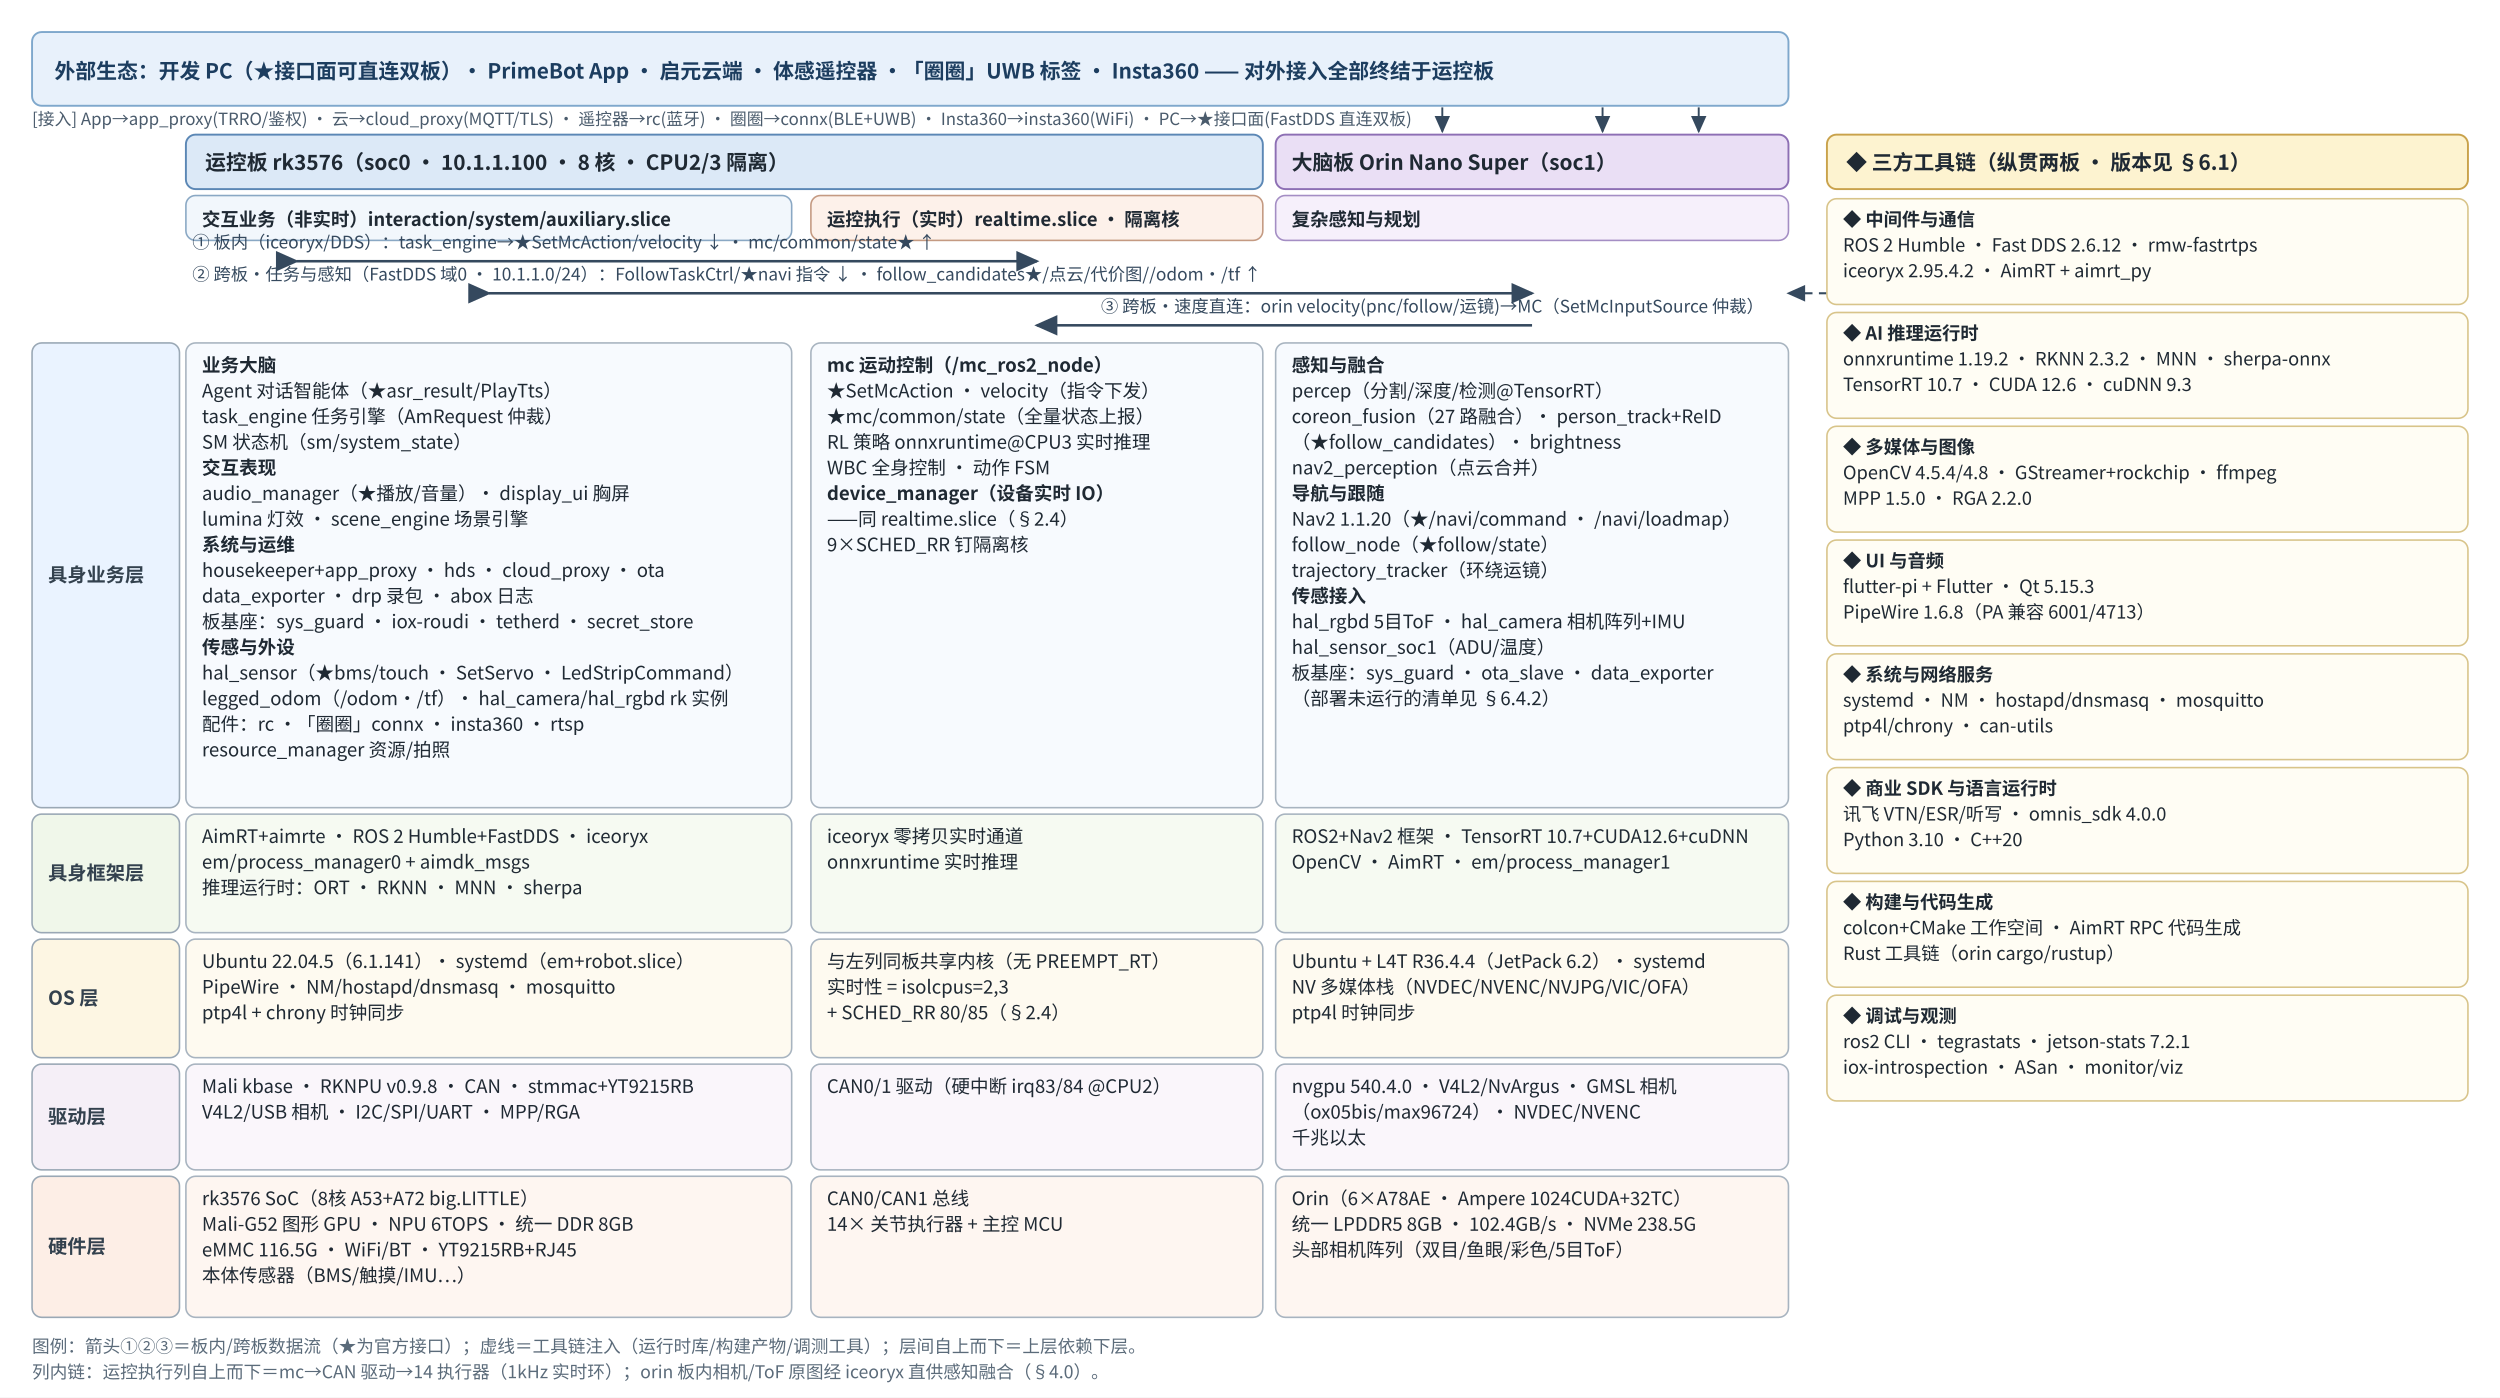
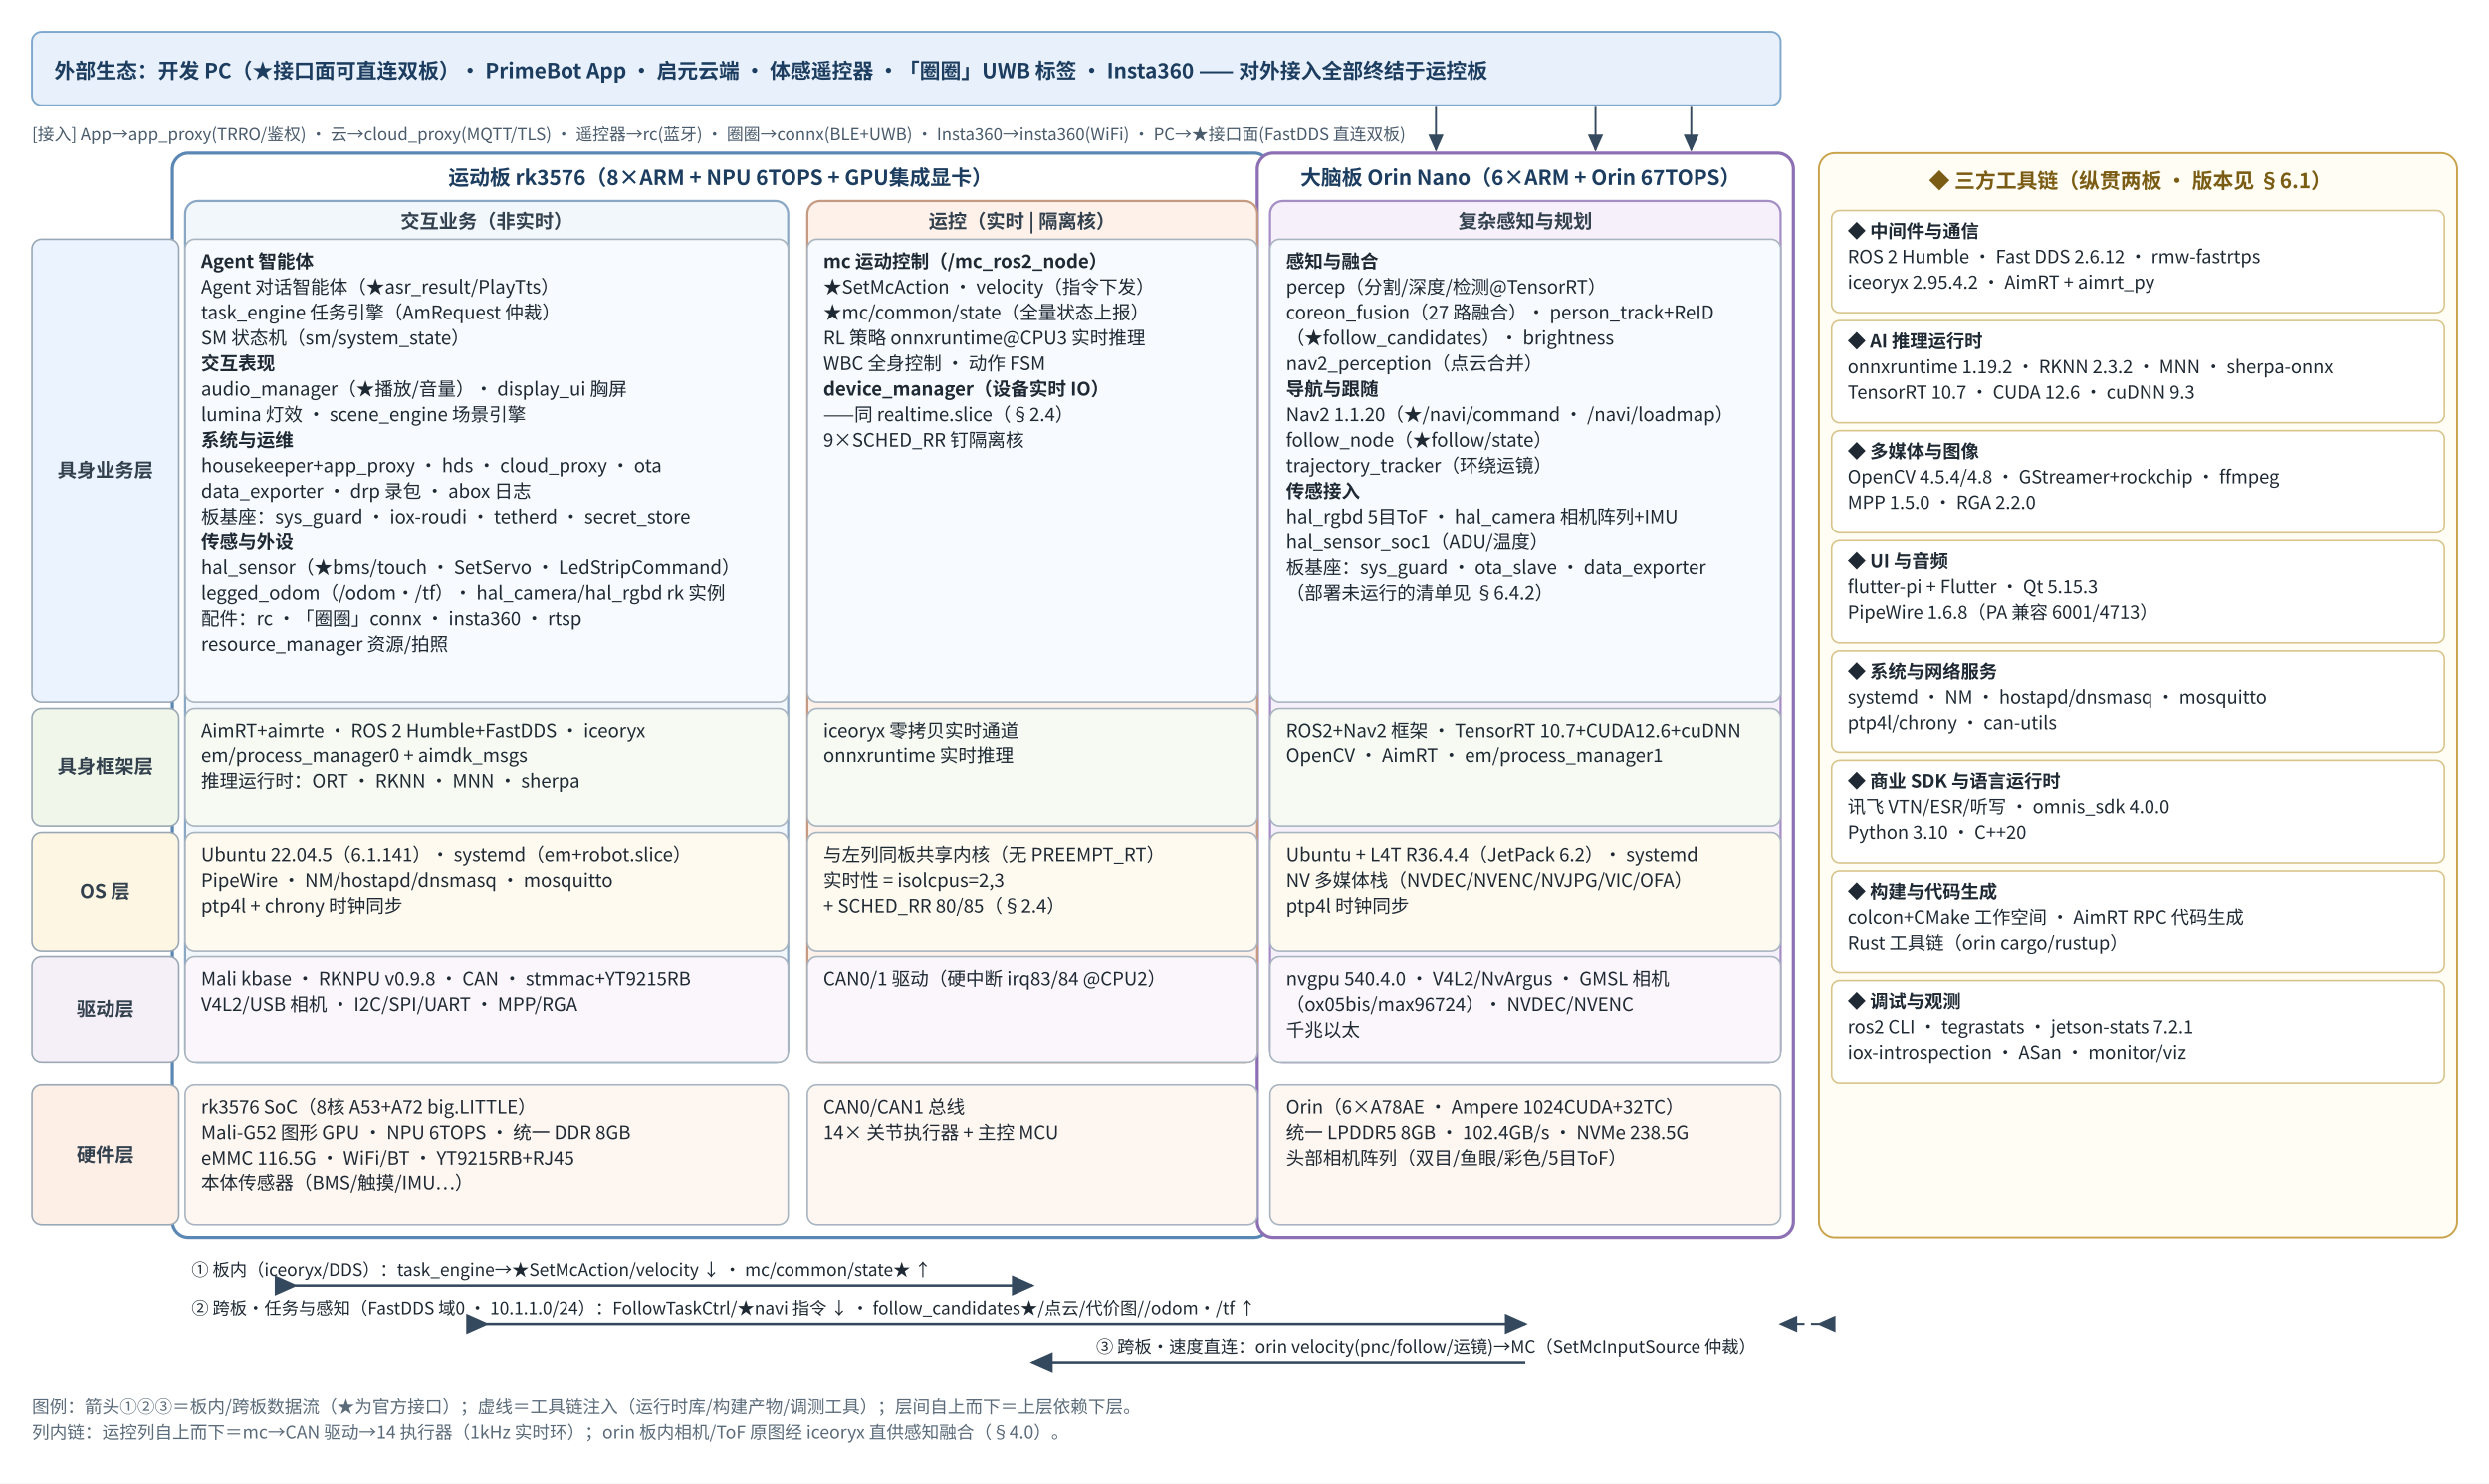
- <svg xmlns="http://www.w3.org/2000/svg" width="1560" height="872" viewBox="0 0 1560 872">
+ <svg xmlns="http://www.w3.org/2000/svg" width="1560" height="930" viewBox="0 0 1560 930">
  <defs>
    <marker id="ah" markerWidth="9" markerHeight="8" refX="8" refY="4" orient="auto">
      <path d="M0,0 L9,4 L0,8 z" fill="#35495e" />
    </marker>
  </defs>
-   <rect x="0" y="0" width="1560" height="872" fill="#ffffff" />
+   <rect x="0" y="0" width="1560" height="930" fill="#ffffff" />
  <rect x="20" y="20" width="1096" height="46" rx="6" fill="#e8f1fb" stroke="#7fa8cc" stroke-width="1.2" />
  <text x="34" y="49" font-family="Noto Sans CJK SC" font-size="13" fill="#1c3d5f" font-weight="700">外部生态：开发 PC（★接口面可直连双板）· PrimeBot App · 启元云端 · 体感遥控器 ·「圈圈」UWB 标签 · Insta360 —— 对外接入全部终结于运控板</text>
-   <line x1="900" y1="67" x2="900" y2="82" stroke="#35495e" stroke-width="1.2" marker-end="url(#ah)" />
-   <line x1="1000" y1="67" x2="1000" y2="82" stroke="#35495e" stroke-width="1.2" marker-end="url(#ah)" />
-   <line x1="1060" y1="67" x2="1060" y2="82" stroke="#35495e" stroke-width="1.2" marker-end="url(#ah)" />
-   <text x="20" y="78" font-family="Noto Sans CJK SC" font-size="10.5" fill="#4a5b6c">[接入] App→app_proxy(TRRO/鉴权) · 云→cloud_proxy(MQTT/TLS) · 遥控器→rc(蓝牙) · 圈圈→connx(BLE+UWB) · Insta360→insta360(WiFi) · PC→★接口面(FastDDS 直连双板)</text>
-   <rect x="116" y="84" width="672" height="34" rx="6" fill="#dce9f7" stroke="#5b87b5" stroke-width="1.2" />
-   <text x="128" y="106" font-family="Noto Sans CJK SC" font-size="13" fill="#1f2933" font-weight="700">运控板 rk3576（soc0 · 10.1.1.100 · 8 核 · CPU2/3 隔离）</text>
-   <rect x="796" y="84" width="320" height="34" rx="6" fill="#eadff5" stroke="#8d6fb4" stroke-width="1.2" />
-   <text x="806" y="106" font-family="Noto Sans CJK SC" font-size="13" fill="#1f2933" font-weight="700">大脑板 Orin Nano Super（soc1）</text>
-   <rect x="1140" y="84" width="400" height="34" rx="6" fill="#fdf3d0" stroke="#c9a24b" stroke-width="1.2" />
-   <text x="1152" y="106" font-family="Noto Sans CJK SC" font-size="13" fill="#1f2933" font-weight="700">◆ 三方工具链（纵贯两板 · 版本见 §6.1）</text>
-   <rect x="116" y="122" width="378" height="28" rx="6" fill="#f2f7fc" stroke="#8aa8c4" stroke-width="1" />
-   <text x="126" y="141" font-family="Noto Sans CJK SC" font-size="11.5" fill="#1f2933" font-weight="700">交互业务（非实时）interaction/system/auxiliary.slice</text>
-   <rect x="506" y="122" width="282" height="28" rx="6" fill="#fdf1ea" stroke="#c49a82" stroke-width="1" />
-   <text x="516" y="141" font-family="Noto Sans CJK SC" font-size="11.5" fill="#1f2933" font-weight="700">运控执行（实时）realtime.slice · 隔离核</text>
-   <rect x="796" y="122" width="320" height="28" rx="6" fill="#f6f0fb" stroke="#a48ec4" stroke-width="1" />
-   <text x="806" y="141" font-family="Noto Sans CJK SC" font-size="11.5" fill="#1f2933" font-weight="700">复杂感知与规划</text>
-   <text x="120" y="155" font-family="Noto Sans CJK SC" font-size="10.8" fill="#35495e">① 板内（iceoryx/DDS）：task_engine→★SetMcAction/velocity ↓ · mc/common/state★ ↑</text>
-   <line x1="185" y1="163" x2="647" y2="163" stroke="#35495e" stroke-width="1.6" marker-start="url(#ah)" marker-end="url(#ah)" />
-   <text x="120" y="175" font-family="Noto Sans CJK SC" font-size="10.8" fill="#35495e">② 跨板·任务与感知（FastDDS 域0 · 10.1.1.0/24）：FollowTaskCtrl/★navi 指令 ↓ · follow_candidates★/点云/代价图//odom·/tf ↑</text>
-   <line x1="305" y1="183" x2="956" y2="183" stroke="#35495e" stroke-width="1.6" marker-start="url(#ah)" marker-end="url(#ah)" />
-   <text x="687" y="195" font-family="Noto Sans CJK SC" font-size="10.8" fill="#35495e">③ 跨板·速度直连：orin velocity(pnc/follow/运镜)→MC（SetMcInputSource 仲裁）</text>
-   <line x1="956" y1="203" x2="647" y2="203" stroke="#35495e" stroke-width="1.6" marker-end="url(#ah)" />
-   <line x1="1140" y1="183" x2="1116" y2="183" stroke="#35495e" stroke-width="1.3" marker-start="url(#ah)" marker-end="url(#ah)" stroke-dasharray="5,4" />
-   <rect x="20" y="214" width="92" height="290" rx="6" fill="#eaf3ff" stroke="#9aa8b5" stroke-width="1" />
-   <text x="30" y="363" font-family="Noto Sans CJK SC" font-size="12" fill="#33414e" font-weight="700">具身业务层</text>
-   <rect x="116" y="214" width="378" height="290" rx="6" fill="#f7fafe" stroke="#a8b4c0" stroke-width="1" />
-   <text x="126" y="232" font-family="Noto Sans CJK SC" font-size="11.6" fill="#1f2933" font-weight="700">业务大脑</text>
-   <text x="126" y="248" font-family="Noto Sans CJK SC" font-size="11.6" fill="#1f2933">Agent 对话智能体（★asr_result/PlayTts）</text>
-   <text x="126" y="264" font-family="Noto Sans CJK SC" font-size="11.6" fill="#1f2933">task_engine 任务引擎（AmRequest 仲裁）</text>
-   <text x="126" y="280" font-family="Noto Sans CJK SC" font-size="11.6" fill="#1f2933">SM 状态机（sm/system_state）</text>
-   <text x="126" y="296" font-family="Noto Sans CJK SC" font-size="11.6" fill="#1f2933" font-weight="700">交互表现</text>
-   <text x="126" y="312" font-family="Noto Sans CJK SC" font-size="11.6" fill="#1f2933">audio_manager（★播放/音量）· display_ui 胸屏</text>
-   <text x="126" y="328" font-family="Noto Sans CJK SC" font-size="11.6" fill="#1f2933">lumina 灯效 · scene_engine 场景引擎</text>
-   <text x="126" y="344" font-family="Noto Sans CJK SC" font-size="11.6" fill="#1f2933" font-weight="700">系统与运维</text>
-   <text x="126" y="360" font-family="Noto Sans CJK SC" font-size="11.6" fill="#1f2933">housekeeper+app_proxy · hds · cloud_proxy · ota</text>
-   <text x="126" y="376" font-family="Noto Sans CJK SC" font-size="11.6" fill="#1f2933">data_exporter · drp 录包 · abox 日志</text>
-   <text x="126" y="392" font-family="Noto Sans CJK SC" font-size="11.6" fill="#1f2933">板基座：sys_guard · iox-roudi · tetherd · secret_store</text>
-   <text x="126" y="408" font-family="Noto Sans CJK SC" font-size="11.6" fill="#1f2933" font-weight="700">传感与外设</text>
-   <text x="126" y="424" font-family="Noto Sans CJK SC" font-size="11.6" fill="#1f2933">hal_sensor（★bms/touch · SetServo · LedStripCommand）</text>
-   <text x="126" y="440" font-family="Noto Sans CJK SC" font-size="11.6" fill="#1f2933">legged_odom（/odom·/tf）· hal_camera/hal_rgbd rk 实例</text>
-   <text x="126" y="456" font-family="Noto Sans CJK SC" font-size="11.6" fill="#1f2933">配件：rc ·「圈圈」connx · insta360 · rtsp</text>
-   <text x="126" y="472" font-family="Noto Sans CJK SC" font-size="11.6" fill="#1f2933">resource_manager 资源/拍照</text>
-   <rect x="506" y="214" width="282" height="290" rx="6" fill="#f7fafe" stroke="#a8b4c0" stroke-width="1" />
-   <text x="516" y="232" font-family="Noto Sans CJK SC" font-size="11.6" fill="#1f2933" font-weight="700">mc 运动控制（/mc_ros2_node）</text>
-   <text x="516" y="248" font-family="Noto Sans CJK SC" font-size="11.6" fill="#1f2933">★SetMcAction · velocity（指令下发）</text>
-   <text x="516" y="264" font-family="Noto Sans CJK SC" font-size="11.6" fill="#1f2933">★mc/common/state（全量状态上报）</text>
-   <text x="516" y="280" font-family="Noto Sans CJK SC" font-size="11.6" fill="#1f2933">RL 策略 onnxruntime@CPU3 实时推理</text>
-   <text x="516" y="296" font-family="Noto Sans CJK SC" font-size="11.6" fill="#1f2933">WBC 全身控制 · 动作 FSM</text>
-   <text x="516" y="312" font-family="Noto Sans CJK SC" font-size="11.6" fill="#1f2933" font-weight="700">device_manager（设备实时 IO）</text>
-   <text x="516" y="328" font-family="Noto Sans CJK SC" font-size="11.6" fill="#1f2933">——同 realtime.slice（§2.4）</text>
-   <text x="516" y="344" font-family="Noto Sans CJK SC" font-size="11.6" fill="#1f2933">9×SCHED_RR 钉隔离核</text>
-   <rect x="796" y="214" width="320" height="290" rx="6" fill="#f7fafe" stroke="#a8b4c0" stroke-width="1" />
-   <text x="806" y="232" font-family="Noto Sans CJK SC" font-size="11.6" fill="#1f2933" font-weight="700">感知与融合</text>
-   <text x="806" y="248" font-family="Noto Sans CJK SC" font-size="11.6" fill="#1f2933">percep（分割/深度/检测@TensorRT）</text>
-   <text x="806" y="264" font-family="Noto Sans CJK SC" font-size="11.6" fill="#1f2933">coreon_fusion（27 路融合）· person_track+ReID</text>
-   <text x="806" y="280" font-family="Noto Sans CJK SC" font-size="11.6" fill="#1f2933">（★follow_candidates）· brightness</text>
-   <text x="806" y="296" font-family="Noto Sans CJK SC" font-size="11.6" fill="#1f2933">nav2_perception（点云合并）</text>
-   <text x="806" y="312" font-family="Noto Sans CJK SC" font-size="11.6" fill="#1f2933" font-weight="700">导航与跟随</text>
-   <text x="806" y="328" font-family="Noto Sans CJK SC" font-size="11.6" fill="#1f2933">Nav2 1.1.20（★/navi/command · /navi/loadmap）</text>
-   <text x="806" y="344" font-family="Noto Sans CJK SC" font-size="11.6" fill="#1f2933">follow_node（★follow/state）</text>
-   <text x="806" y="360" font-family="Noto Sans CJK SC" font-size="11.6" fill="#1f2933">trajectory_tracker（环绕运镜）</text>
-   <text x="806" y="376" font-family="Noto Sans CJK SC" font-size="11.6" fill="#1f2933" font-weight="700">传感接入</text>
-   <text x="806" y="392" font-family="Noto Sans CJK SC" font-size="11.6" fill="#1f2933">hal_rgbd 5目ToF · hal_camera 相机阵列+IMU</text>
-   <text x="806" y="408" font-family="Noto Sans CJK SC" font-size="11.6" fill="#1f2933">hal_sensor_soc1（ADU/温度）</text>
-   <text x="806" y="424" font-family="Noto Sans CJK SC" font-size="11.6" fill="#1f2933">板基座：sys_guard · ota_slave · data_exporter</text>
-   <text x="806" y="440" font-family="Noto Sans CJK SC" font-size="11.6" fill="#1f2933">（部署未运行的清单见 §6.4.2）</text>
-   <rect x="20" y="508" width="92" height="74" rx="6" fill="#f0f7ea" stroke="#9aa8b5" stroke-width="1" />
-   <text x="30" y="549" font-family="Noto Sans CJK SC" font-size="12" fill="#33414e" font-weight="700">具身框架层</text>
-   <rect x="116" y="508" width="378" height="74" rx="6" fill="#f6faf2" stroke="#a8b4c0" stroke-width="1" />
-   <text x="126" y="526" font-family="Noto Sans CJK SC" font-size="11.6" fill="#1f2933">AimRT+aimrte · ROS 2 Humble+FastDDS · iceoryx</text>
-   <text x="126" y="542" font-family="Noto Sans CJK SC" font-size="11.6" fill="#1f2933">em/process_manager0 + aimdk_msgs</text>
-   <text x="126" y="558" font-family="Noto Sans CJK SC" font-size="11.6" fill="#1f2933">推理运行时：ORT · RKNN · MNN · sherpa</text>
-   <rect x="506" y="508" width="282" height="74" rx="6" fill="#f6faf2" stroke="#a8b4c0" stroke-width="1" />
-   <text x="516" y="526" font-family="Noto Sans CJK SC" font-size="11.6" fill="#1f2933">iceoryx 零拷贝实时通道</text>
-   <text x="516" y="542" font-family="Noto Sans CJK SC" font-size="11.6" fill="#1f2933">onnxruntime 实时推理</text>
-   <rect x="796" y="508" width="320" height="74" rx="6" fill="#f6faf2" stroke="#a8b4c0" stroke-width="1" />
-   <text x="806" y="526" font-family="Noto Sans CJK SC" font-size="11.6" fill="#1f2933">ROS2+Nav2 框架 · TensorRT 10.7+CUDA12.6+cuDNN</text>
-   <text x="806" y="542" font-family="Noto Sans CJK SC" font-size="11.6" fill="#1f2933">OpenCV · AimRT · em/process_manager1</text>
-   <rect x="20" y="586" width="92" height="74" rx="6" fill="#fdf6e3" stroke="#9aa8b5" stroke-width="1" />
-   <text x="30" y="627" font-family="Noto Sans CJK SC" font-size="12" fill="#33414e" font-weight="700">OS 层</text>
-   <rect x="116" y="586" width="378" height="74" rx="6" fill="#fefaf0" stroke="#a8b4c0" stroke-width="1" />
-   <text x="126" y="604" font-family="Noto Sans CJK SC" font-size="11.6" fill="#1f2933">Ubuntu 22.04.5（6.1.141）· systemd（em+robot.slice）</text>
-   <text x="126" y="620" font-family="Noto Sans CJK SC" font-size="11.6" fill="#1f2933">PipeWire · NM/hostapd/dnsmasq · mosquitto</text>
-   <text x="126" y="636" font-family="Noto Sans CJK SC" font-size="11.6" fill="#1f2933">ptp4l + chrony 时钟同步</text>
-   <rect x="506" y="586" width="282" height="74" rx="6" fill="#fefaf0" stroke="#a8b4c0" stroke-width="1" />
-   <text x="516" y="604" font-family="Noto Sans CJK SC" font-size="11.6" fill="#1f2933">与左列同板共享内核（无 PREEMPT_RT）</text>
-   <text x="516" y="620" font-family="Noto Sans CJK SC" font-size="11.6" fill="#1f2933">实时性 = isolcpus=2,3</text>
-   <text x="516" y="636" font-family="Noto Sans CJK SC" font-size="11.6" fill="#1f2933">+ SCHED_RR 80/85（§2.4）</text>
-   <rect x="796" y="586" width="320" height="74" rx="6" fill="#fefaf0" stroke="#a8b4c0" stroke-width="1" />
-   <text x="806" y="604" font-family="Noto Sans CJK SC" font-size="11.6" fill="#1f2933">Ubuntu + L4T R36.4.4（JetPack 6.2）· systemd</text>
-   <text x="806" y="620" font-family="Noto Sans CJK SC" font-size="11.6" fill="#1f2933">NV 多媒体栈（NVDEC/NVENC/NVJPG/VIC/OFA）</text>
-   <text x="806" y="636" font-family="Noto Sans CJK SC" font-size="11.6" fill="#1f2933">ptp4l 时钟同步</text>
-   <rect x="20" y="664" width="92" height="66" rx="6" fill="#f5eff7" stroke="#9aa8b5" stroke-width="1" />
-   <text x="30" y="701" font-family="Noto Sans CJK SC" font-size="12" fill="#33414e" font-weight="700">驱动层</text>
-   <rect x="116" y="664" width="378" height="66" rx="6" fill="#faf6fb" stroke="#a8b4c0" stroke-width="1" />
-   <text x="126" y="682" font-family="Noto Sans CJK SC" font-size="11.6" fill="#1f2933">Mali kbase · RKNPU v0.9.8 · CAN · stmmac+YT9215RB</text>
-   <text x="126" y="698" font-family="Noto Sans CJK SC" font-size="11.6" fill="#1f2933">V4L2/USB 相机 · I2C/SPI/UART · MPP/RGA</text>
-   <rect x="506" y="664" width="282" height="66" rx="6" fill="#faf6fb" stroke="#a8b4c0" stroke-width="1" />
-   <text x="516" y="682" font-family="Noto Sans CJK SC" font-size="11.6" fill="#1f2933">CAN0/1 驱动（硬中断 irq83/84 @CPU2）</text>
-   <rect x="796" y="664" width="320" height="66" rx="6" fill="#faf6fb" stroke="#a8b4c0" stroke-width="1" />
-   <text x="806" y="682" font-family="Noto Sans CJK SC" font-size="11.6" fill="#1f2933">nvgpu 540.4.0 · V4L2/NvArgus · GMSL 相机</text>
-   <text x="806" y="698" font-family="Noto Sans CJK SC" font-size="11.6" fill="#1f2933">（ox05bis/max96724）· NVDEC/NVENC</text>
-   <text x="806" y="714" font-family="Noto Sans CJK SC" font-size="11.6" fill="#1f2933">千兆以太</text>
-   <rect x="20" y="734" width="92" height="88" rx="6" fill="#fdeee6" stroke="#9aa8b5" stroke-width="1" />
-   <text x="30" y="782" font-family="Noto Sans CJK SC" font-size="12" fill="#33414e" font-weight="700">硬件层</text>
-   <rect x="116" y="734" width="378" height="88" rx="6" fill="#fef6f1" stroke="#a8b4c0" stroke-width="1" />
-   <text x="126" y="752" font-family="Noto Sans CJK SC" font-size="11.6" fill="#1f2933">rk3576 SoC（8核 A53+A72 big.LITTLE）</text>
-   <text x="126" y="768" font-family="Noto Sans CJK SC" font-size="11.6" fill="#1f2933">Mali-G52 图形 GPU · NPU 6TOPS · 统一 DDR 8GB</text>
-   <text x="126" y="784" font-family="Noto Sans CJK SC" font-size="11.6" fill="#1f2933">eMMC 116.5G · WiFi/BT · YT9215RB+RJ45</text>
-   <text x="126" y="800" font-family="Noto Sans CJK SC" font-size="11.6" fill="#1f2933">本体传感器（BMS/触摸/IMU…）</text>
-   <rect x="506" y="734" width="282" height="88" rx="6" fill="#fef6f1" stroke="#a8b4c0" stroke-width="1" />
-   <text x="516" y="752" font-family="Noto Sans CJK SC" font-size="11.6" fill="#1f2933">CAN0/CAN1 总线</text>
-   <text x="516" y="768" font-family="Noto Sans CJK SC" font-size="11.6" fill="#1f2933">14× 关节执行器 + 主控 MCU</text>
-   <rect x="796" y="734" width="320" height="88" rx="6" fill="#fef6f1" stroke="#a8b4c0" stroke-width="1" />
-   <text x="806" y="752" font-family="Noto Sans CJK SC" font-size="11.6" fill="#1f2933">Orin（6×A78AE · Ampere 1024CUDA+32TC）</text>
-   <text x="806" y="768" font-family="Noto Sans CJK SC" font-size="11.6" fill="#1f2933">统一 LPDDR5 8GB · 102.4GB/s · NVMe 238.5G</text>
-   <text x="806" y="784" font-family="Noto Sans CJK SC" font-size="11.6" fill="#1f2933">头部相机阵列（双目/鱼眼/彩色/5目ToF）</text>
-   <rect x="1140" y="124" width="400" height="66" rx="6" fill="#fffdf4" stroke="#d8c48a" stroke-width="1" />
-   <text x="1150" y="141" font-family="Noto Sans CJK SC" font-size="11.4" fill="#1f2933" font-weight="700">◆ 中间件与通信</text>
-   <text x="1150" y="157" font-family="Noto Sans CJK SC" font-size="11.4" fill="#1f2933">ROS 2 Humble · Fast DDS 2.6.12 · rmw-fastrtps</text>
-   <text x="1150" y="173" font-family="Noto Sans CJK SC" font-size="11.4" fill="#1f2933">iceoryx 2.95.4.2 · AimRT + aimrt_py</text>
-   <rect x="1140" y="195" width="400" height="66" rx="6" fill="#fffdf4" stroke="#d8c48a" stroke-width="1" />
-   <text x="1150" y="212" font-family="Noto Sans CJK SC" font-size="11.4" fill="#1f2933" font-weight="700">◆ AI 推理运行时</text>
-   <text x="1150" y="228" font-family="Noto Sans CJK SC" font-size="11.4" fill="#1f2933">onnxruntime 1.19.2 · RKNN 2.3.2 · MNN · sherpa-onnx</text>
-   <text x="1150" y="244" font-family="Noto Sans CJK SC" font-size="11.4" fill="#1f2933">TensorRT 10.7 · CUDA 12.6 · cuDNN 9.3</text>
-   <rect x="1140" y="266" width="400" height="66" rx="6" fill="#fffdf4" stroke="#d8c48a" stroke-width="1" />
-   <text x="1150" y="283" font-family="Noto Sans CJK SC" font-size="11.4" fill="#1f2933" font-weight="700">◆ 多媒体与图像</text>
-   <text x="1150" y="299" font-family="Noto Sans CJK SC" font-size="11.4" fill="#1f2933">OpenCV 4.5.4/4.8 · GStreamer+rockchip · ffmpeg</text>
-   <text x="1150" y="315" font-family="Noto Sans CJK SC" font-size="11.4" fill="#1f2933">MPP 1.5.0 · RGA 2.2.0</text>
-   <rect x="1140" y="337" width="400" height="66" rx="6" fill="#fffdf4" stroke="#d8c48a" stroke-width="1" />
-   <text x="1150" y="354" font-family="Noto Sans CJK SC" font-size="11.4" fill="#1f2933" font-weight="700">◆ UI 与音频</text>
-   <text x="1150" y="370" font-family="Noto Sans CJK SC" font-size="11.4" fill="#1f2933">flutter-pi + Flutter · Qt 5.15.3</text>
-   <text x="1150" y="386" font-family="Noto Sans CJK SC" font-size="11.4" fill="#1f2933">PipeWire 1.6.8（PA 兼容 6001/4713）</text>
-   <rect x="1140" y="408" width="400" height="66" rx="6" fill="#fffdf4" stroke="#d8c48a" stroke-width="1" />
-   <text x="1150" y="425" font-family="Noto Sans CJK SC" font-size="11.4" fill="#1f2933" font-weight="700">◆ 系统与网络服务</text>
-   <text x="1150" y="441" font-family="Noto Sans CJK SC" font-size="11.4" fill="#1f2933">systemd · NM · hostapd/dnsmasq · mosquitto</text>
-   <text x="1150" y="457" font-family="Noto Sans CJK SC" font-size="11.4" fill="#1f2933">ptp4l/chrony · can-utils</text>
-   <rect x="1140" y="479" width="400" height="66" rx="6" fill="#fffdf4" stroke="#d8c48a" stroke-width="1" />
-   <text x="1150" y="496" font-family="Noto Sans CJK SC" font-size="11.4" fill="#1f2933" font-weight="700">◆ 商业 SDK 与语言运行时</text>
-   <text x="1150" y="512" font-family="Noto Sans CJK SC" font-size="11.4" fill="#1f2933">讯飞 VTN/ESR/听写 · omnis_sdk 4.0.0</text>
-   <text x="1150" y="528" font-family="Noto Sans CJK SC" font-size="11.4" fill="#1f2933">Python 3.10 · C++20</text>
-   <rect x="1140" y="550" width="400" height="66" rx="6" fill="#fffdf4" stroke="#d8c48a" stroke-width="1" />
-   <text x="1150" y="567" font-family="Noto Sans CJK SC" font-size="11.4" fill="#1f2933" font-weight="700">◆ 构建与代码生成</text>
-   <text x="1150" y="583" font-family="Noto Sans CJK SC" font-size="11.4" fill="#1f2933">colcon+CMake 工作空间 · AimRT RPC 代码生成</text>
-   <text x="1150" y="599" font-family="Noto Sans CJK SC" font-size="11.4" fill="#1f2933">Rust 工具链（orin cargo/rustup）</text>
-   <rect x="1140" y="621" width="400" height="66" rx="6" fill="#fffdf4" stroke="#d8c48a" stroke-width="1" />
-   <text x="1150" y="638" font-family="Noto Sans CJK SC" font-size="11.4" fill="#1f2933" font-weight="700">◆ 调试与观测</text>
-   <text x="1150" y="654" font-family="Noto Sans CJK SC" font-size="11.4" fill="#1f2933">ros2 CLI · tegrastats · jetson-stats 7.2.1</text>
-   <text x="1150" y="670" font-family="Noto Sans CJK SC" font-size="11.4" fill="#1f2933">iox-introspection · ASan · monitor/viz</text>
-   <text x="20" y="844" font-family="Noto Sans CJK SC" font-size="11" fill="#5b6b7a">图例：箭头①②③＝板内/跨板数据流（★为官方接口）；虚线＝工具链注入（运行时库/构建产物/调测工具）；层间自上而下＝上层依赖下层。</text>
-   <text x="20" y="860" font-family="Noto Sans CJK SC" font-size="11" fill="#5b6b7a">列内链：运控执行列自上而下＝mc→CAN 驱动→14 执行器（1kHz 实时环）；orin 板内相机/ToF 原图经 iceoryx 直供感知融合（§4.0）。</text>
+   <line x1="900" y1="67" x2="900" y2="94" stroke="#35495e" stroke-width="1.2" marker-end="url(#ah)" />
+   <line x1="1000" y1="67" x2="1000" y2="94" stroke="#35495e" stroke-width="1.2" marker-end="url(#ah)" />
+   <line x1="1060" y1="67" x2="1060" y2="94" stroke="#35495e" stroke-width="1.2" marker-end="url(#ah)" />
+   <text x="20" y="88" font-family="Noto Sans CJK SC" font-size="10.5" fill="#4a5b6c">[接入] App→app_proxy(TRRO/鉴权) · 云→cloud_proxy(MQTT/TLS) · 遥控器→rc(蓝牙) · 圈圈→connx(BLE+UWB) · Insta360→insta360(WiFi) · PC→★接口面(FastDDS 直连双板)</text>
+   <rect x="108" y="96" width="688" height="680" rx="10" fill="#ffffff" stroke="#5b87b5" stroke-width="2" />
+   <text x="281" y="116" font-family="Noto Sans CJK SC" font-size="13" fill="#1c3d5f" font-weight="700">运动板 rk3576（8×ARM + NPU 6TOPS + GPU集成显卡）</text>
+   <rect x="788" y="96" width="336" height="680" rx="10" fill="#ffffff" stroke="#8d6fb4" stroke-width="2" />
+   <text x="815" y="116" font-family="Noto Sans CJK SC" font-size="13" fill="#1c3d5f" font-weight="700">大脑板 Orin Nano（6×ARM + Orin 67TOPS）</text>
+   <rect x="116" y="126" width="378" height="540" rx="8" fill="#f2f7fc" stroke="#8aa8c4" stroke-width="1.4" />
+   <text x="251" y="143" font-family="Noto Sans CJK SC" font-size="12" fill="#33414e" font-weight="700">交互业务（非实时）</text>
+   <rect x="506" y="126" width="282" height="540" rx="8" fill="#fdf1ea" stroke="#c49a82" stroke-width="1.4" />
+   <text x="582" y="143" font-family="Noto Sans CJK SC" font-size="12" fill="#33414e" font-weight="700">运控（实时 | 隔离核）</text>
+   <rect x="796" y="126" width="320" height="540" rx="8" fill="#f6f0fb" stroke="#a48ec4" stroke-width="1.4" />
+   <text x="914" y="143" font-family="Noto Sans CJK SC" font-size="12" fill="#33414e" font-weight="700">复杂感知与规划</text>
+   <rect x="20" y="150" width="92" height="290" rx="6" fill="#eaf3ff" stroke="#9aa8b5" stroke-width="1" />
+   <text x="36" y="299" font-family="Noto Sans CJK SC" font-size="12" fill="#33414e" font-weight="700">具身业务层</text>
+   <rect x="116" y="150" width="378" height="290" rx="6" fill="#f7fafe" stroke="#a8b4c0" stroke-width="1" />
+   <text x="126" y="168" font-family="Noto Sans CJK SC" font-size="11.6" fill="#1f2933" font-weight="700">Agent 智能体</text>
+   <text x="126" y="184" font-family="Noto Sans CJK SC" font-size="11.6" fill="#1f2933">Agent 对话智能体（★asr_result/PlayTts）</text>
+   <text x="126" y="200" font-family="Noto Sans CJK SC" font-size="11.6" fill="#1f2933">task_engine 任务引擎（AmRequest 仲裁）</text>
+   <text x="126" y="216" font-family="Noto Sans CJK SC" font-size="11.6" fill="#1f2933">SM 状态机（sm/system_state）</text>
+   <text x="126" y="232" font-family="Noto Sans CJK SC" font-size="11.6" fill="#1f2933" font-weight="700">交互表现</text>
+   <text x="126" y="248" font-family="Noto Sans CJK SC" font-size="11.6" fill="#1f2933">audio_manager（★播放/音量）· display_ui 胸屏</text>
+   <text x="126" y="264" font-family="Noto Sans CJK SC" font-size="11.6" fill="#1f2933">lumina 灯效 · scene_engine 场景引擎</text>
+   <text x="126" y="280" font-family="Noto Sans CJK SC" font-size="11.6" fill="#1f2933" font-weight="700">系统与运维</text>
+   <text x="126" y="296" font-family="Noto Sans CJK SC" font-size="11.6" fill="#1f2933">housekeeper+app_proxy · hds · cloud_proxy · ota</text>
+   <text x="126" y="312" font-family="Noto Sans CJK SC" font-size="11.6" fill="#1f2933">data_exporter · drp 录包 · abox 日志</text>
+   <text x="126" y="328" font-family="Noto Sans CJK SC" font-size="11.6" fill="#1f2933">板基座：sys_guard · iox-roudi · tetherd · secret_store</text>
+   <text x="126" y="344" font-family="Noto Sans CJK SC" font-size="11.6" fill="#1f2933" font-weight="700">传感与外设</text>
+   <text x="126" y="360" font-family="Noto Sans CJK SC" font-size="11.6" fill="#1f2933">hal_sensor（★bms/touch · SetServo · LedStripCommand）</text>
+   <text x="126" y="376" font-family="Noto Sans CJK SC" font-size="11.6" fill="#1f2933">legged_odom（/odom·/tf）· hal_camera/hal_rgbd rk 实例</text>
+   <text x="126" y="392" font-family="Noto Sans CJK SC" font-size="11.6" fill="#1f2933">配件：rc ·「圈圈」connx · insta360 · rtsp</text>
+   <text x="126" y="408" font-family="Noto Sans CJK SC" font-size="11.6" fill="#1f2933">resource_manager 资源/拍照</text>
+   <rect x="506" y="150" width="282" height="290" rx="6" fill="#f7fafe" stroke="#a8b4c0" stroke-width="1" />
+   <text x="516" y="168" font-family="Noto Sans CJK SC" font-size="11.6" fill="#1f2933" font-weight="700">mc 运动控制（/mc_ros2_node）</text>
+   <text x="516" y="184" font-family="Noto Sans CJK SC" font-size="11.6" fill="#1f2933">★SetMcAction · velocity（指令下发）</text>
+   <text x="516" y="200" font-family="Noto Sans CJK SC" font-size="11.6" fill="#1f2933">★mc/common/state（全量状态上报）</text>
+   <text x="516" y="216" font-family="Noto Sans CJK SC" font-size="11.6" fill="#1f2933">RL 策略 onnxruntime@CPU3 实时推理</text>
+   <text x="516" y="232" font-family="Noto Sans CJK SC" font-size="11.6" fill="#1f2933">WBC 全身控制 · 动作 FSM</text>
+   <text x="516" y="248" font-family="Noto Sans CJK SC" font-size="11.6" fill="#1f2933" font-weight="700">device_manager（设备实时 IO）</text>
+   <text x="516" y="264" font-family="Noto Sans CJK SC" font-size="11.6" fill="#1f2933">——同 realtime.slice（§2.4）</text>
+   <text x="516" y="280" font-family="Noto Sans CJK SC" font-size="11.6" fill="#1f2933">9×SCHED_RR 钉隔离核</text>
+   <rect x="796" y="150" width="320" height="290" rx="6" fill="#f7fafe" stroke="#a8b4c0" stroke-width="1" />
+   <text x="806" y="168" font-family="Noto Sans CJK SC" font-size="11.6" fill="#1f2933" font-weight="700">感知与融合</text>
+   <text x="806" y="184" font-family="Noto Sans CJK SC" font-size="11.6" fill="#1f2933">percep（分割/深度/检测@TensorRT）</text>
+   <text x="806" y="200" font-family="Noto Sans CJK SC" font-size="11.6" fill="#1f2933">coreon_fusion（27 路融合）· person_track+ReID</text>
+   <text x="806" y="216" font-family="Noto Sans CJK SC" font-size="11.6" fill="#1f2933">（★follow_candidates）· brightness</text>
+   <text x="806" y="232" font-family="Noto Sans CJK SC" font-size="11.6" fill="#1f2933">nav2_perception（点云合并）</text>
+   <text x="806" y="248" font-family="Noto Sans CJK SC" font-size="11.6" fill="#1f2933" font-weight="700">导航与跟随</text>
+   <text x="806" y="264" font-family="Noto Sans CJK SC" font-size="11.6" fill="#1f2933">Nav2 1.1.20（★/navi/command · /navi/loadmap）</text>
+   <text x="806" y="280" font-family="Noto Sans CJK SC" font-size="11.6" fill="#1f2933">follow_node（★follow/state）</text>
+   <text x="806" y="296" font-family="Noto Sans CJK SC" font-size="11.6" fill="#1f2933">trajectory_tracker（环绕运镜）</text>
+   <text x="806" y="312" font-family="Noto Sans CJK SC" font-size="11.6" fill="#1f2933" font-weight="700">传感接入</text>
+   <text x="806" y="328" font-family="Noto Sans CJK SC" font-size="11.6" fill="#1f2933">hal_rgbd 5目ToF · hal_camera 相机阵列+IMU</text>
+   <text x="806" y="344" font-family="Noto Sans CJK SC" font-size="11.6" fill="#1f2933">hal_sensor_soc1（ADU/温度）</text>
+   <text x="806" y="360" font-family="Noto Sans CJK SC" font-size="11.6" fill="#1f2933">板基座：sys_guard · ota_slave · data_exporter</text>
+   <text x="806" y="376" font-family="Noto Sans CJK SC" font-size="11.6" fill="#1f2933">（部署未运行的清单见 §6.4.2）</text>
+   <rect x="20" y="444" width="92" height="74" rx="6" fill="#f0f7ea" stroke="#9aa8b5" stroke-width="1" />
+   <text x="36" y="485" font-family="Noto Sans CJK SC" font-size="12" fill="#33414e" font-weight="700">具身框架层</text>
+   <rect x="116" y="444" width="378" height="74" rx="6" fill="#f6faf2" stroke="#a8b4c0" stroke-width="1" />
+   <text x="126" y="462" font-family="Noto Sans CJK SC" font-size="11.6" fill="#1f2933">AimRT+aimrte · ROS 2 Humble+FastDDS · iceoryx</text>
+   <text x="126" y="478" font-family="Noto Sans CJK SC" font-size="11.6" fill="#1f2933">em/process_manager0 + aimdk_msgs</text>
+   <text x="126" y="494" font-family="Noto Sans CJK SC" font-size="11.6" fill="#1f2933">推理运行时：ORT · RKNN · MNN · sherpa</text>
+   <rect x="506" y="444" width="282" height="74" rx="6" fill="#f6faf2" stroke="#a8b4c0" stroke-width="1" />
+   <text x="516" y="462" font-family="Noto Sans CJK SC" font-size="11.6" fill="#1f2933">iceoryx 零拷贝实时通道</text>
+   <text x="516" y="478" font-family="Noto Sans CJK SC" font-size="11.6" fill="#1f2933">onnxruntime 实时推理</text>
+   <rect x="796" y="444" width="320" height="74" rx="6" fill="#f6faf2" stroke="#a8b4c0" stroke-width="1" />
+   <text x="806" y="462" font-family="Noto Sans CJK SC" font-size="11.6" fill="#1f2933">ROS2+Nav2 框架 · TensorRT 10.7+CUDA12.6+cuDNN</text>
+   <text x="806" y="478" font-family="Noto Sans CJK SC" font-size="11.6" fill="#1f2933">OpenCV · AimRT · em/process_manager1</text>
+   <rect x="20" y="522" width="92" height="74" rx="6" fill="#fdf6e3" stroke="#9aa8b5" stroke-width="1" />
+   <text x="50" y="563" font-family="Noto Sans CJK SC" font-size="12" fill="#33414e" font-weight="700">OS 层</text>
+   <rect x="116" y="522" width="378" height="74" rx="6" fill="#fefaf0" stroke="#a8b4c0" stroke-width="1" />
+   <text x="126" y="540" font-family="Noto Sans CJK SC" font-size="11.6" fill="#1f2933">Ubuntu 22.04.5（6.1.141）· systemd（em+robot.slice）</text>
+   <text x="126" y="556" font-family="Noto Sans CJK SC" font-size="11.6" fill="#1f2933">PipeWire · NM/hostapd/dnsmasq · mosquitto</text>
+   <text x="126" y="572" font-family="Noto Sans CJK SC" font-size="11.6" fill="#1f2933">ptp4l + chrony 时钟同步</text>
+   <rect x="506" y="522" width="282" height="74" rx="6" fill="#fefaf0" stroke="#a8b4c0" stroke-width="1" />
+   <text x="516" y="540" font-family="Noto Sans CJK SC" font-size="11.6" fill="#1f2933">与左列同板共享内核（无 PREEMPT_RT）</text>
+   <text x="516" y="556" font-family="Noto Sans CJK SC" font-size="11.6" fill="#1f2933">实时性 = isolcpus=2,3</text>
+   <text x="516" y="572" font-family="Noto Sans CJK SC" font-size="11.6" fill="#1f2933">+ SCHED_RR 80/85（§2.4）</text>
+   <rect x="796" y="522" width="320" height="74" rx="6" fill="#fefaf0" stroke="#a8b4c0" stroke-width="1" />
+   <text x="806" y="540" font-family="Noto Sans CJK SC" font-size="11.6" fill="#1f2933">Ubuntu + L4T R36.4.4（JetPack 6.2）· systemd</text>
+   <text x="806" y="556" font-family="Noto Sans CJK SC" font-size="11.6" fill="#1f2933">NV 多媒体栈（NVDEC/NVENC/NVJPG/VIC/OFA）</text>
+   <text x="806" y="572" font-family="Noto Sans CJK SC" font-size="11.6" fill="#1f2933">ptp4l 时钟同步</text>
+   <rect x="20" y="600" width="92" height="66" rx="6" fill="#f5eff7" stroke="#9aa8b5" stroke-width="1" />
+   <text x="48" y="637" font-family="Noto Sans CJK SC" font-size="12" fill="#33414e" font-weight="700">驱动层</text>
+   <rect x="116" y="600" width="378" height="66" rx="6" fill="#faf6fb" stroke="#a8b4c0" stroke-width="1" />
+   <text x="126" y="618" font-family="Noto Sans CJK SC" font-size="11.6" fill="#1f2933">Mali kbase · RKNPU v0.9.8 · CAN · stmmac+YT9215RB</text>
+   <text x="126" y="634" font-family="Noto Sans CJK SC" font-size="11.6" fill="#1f2933">V4L2/USB 相机 · I2C/SPI/UART · MPP/RGA</text>
+   <rect x="506" y="600" width="282" height="66" rx="6" fill="#faf6fb" stroke="#a8b4c0" stroke-width="1" />
+   <text x="516" y="618" font-family="Noto Sans CJK SC" font-size="11.6" fill="#1f2933">CAN0/1 驱动（硬中断 irq83/84 @CPU2）</text>
+   <rect x="796" y="600" width="320" height="66" rx="6" fill="#faf6fb" stroke="#a8b4c0" stroke-width="1" />
+   <text x="806" y="618" font-family="Noto Sans CJK SC" font-size="11.6" fill="#1f2933">nvgpu 540.4.0 · V4L2/NvArgus · GMSL 相机</text>
+   <text x="806" y="634" font-family="Noto Sans CJK SC" font-size="11.6" fill="#1f2933">（ox05bis/max96724）· NVDEC/NVENC</text>
+   <text x="806" y="650" font-family="Noto Sans CJK SC" font-size="11.6" fill="#1f2933">千兆以太</text>
+   <rect x="20" y="680" width="92" height="88" rx="6" fill="#fdeee6" stroke="#9aa8b5" stroke-width="1" />
+   <text x="48" y="728" font-family="Noto Sans CJK SC" font-size="12" fill="#33414e" font-weight="700">硬件层</text>
+   <rect x="116" y="680" width="378" height="88" rx="6" fill="#fef6f1" stroke="#a8b4c0" stroke-width="1" />
+   <text x="126" y="698" font-family="Noto Sans CJK SC" font-size="11.6" fill="#1f2933">rk3576 SoC（8核 A53+A72 big.LITTLE）</text>
+   <text x="126" y="714" font-family="Noto Sans CJK SC" font-size="11.6" fill="#1f2933">Mali-G52 图形 GPU · NPU 6TOPS · 统一 DDR 8GB</text>
+   <text x="126" y="730" font-family="Noto Sans CJK SC" font-size="11.6" fill="#1f2933">eMMC 116.5G · WiFi/BT · YT9215RB+RJ45</text>
+   <text x="126" y="746" font-family="Noto Sans CJK SC" font-size="11.6" fill="#1f2933">本体传感器（BMS/触摸/IMU…）</text>
+   <rect x="506" y="680" width="282" height="88" rx="6" fill="#fef6f1" stroke="#a8b4c0" stroke-width="1" />
+   <text x="516" y="698" font-family="Noto Sans CJK SC" font-size="11.6" fill="#1f2933">CAN0/CAN1 总线</text>
+   <text x="516" y="714" font-family="Noto Sans CJK SC" font-size="11.6" fill="#1f2933">14× 关节执行器 + 主控 MCU</text>
+   <rect x="796" y="680" width="320" height="88" rx="6" fill="#fef6f1" stroke="#a8b4c0" stroke-width="1" />
+   <text x="806" y="698" font-family="Noto Sans CJK SC" font-size="11.6" fill="#1f2933">Orin（6×A78AE · Ampere 1024CUDA+32TC）</text>
+   <text x="806" y="714" font-family="Noto Sans CJK SC" font-size="11.6" fill="#1f2933">统一 LPDDR5 8GB · 102.4GB/s · NVMe 238.5G</text>
+   <text x="806" y="730" font-family="Noto Sans CJK SC" font-size="11.6" fill="#1f2933">头部相机阵列（双目/鱼眼/彩色/5目ToF）</text>
+   <rect x="1140" y="96" width="400" height="680" rx="10" fill="#fffdf4" stroke="#c9a24b" stroke-width="1.2" />
+   <text x="1209" y="118" font-family="Noto Sans CJK SC" font-size="13" fill="#7a5c14" font-weight="700">◆ 三方工具链（纵贯两板 · 版本见 §6.1）</text>
+   <rect x="1148" y="132" width="384" height="64" rx="5" fill="#ffffff" stroke="#d8c48a" stroke-width="1" />
+   <text x="1158" y="149" font-family="Noto Sans CJK SC" font-size="11.4" fill="#1f2933" font-weight="700">◆ 中间件与通信</text>
+   <text x="1158" y="165" font-family="Noto Sans CJK SC" font-size="11.4" fill="#1f2933">ROS 2 Humble · Fast DDS 2.6.12 · rmw-fastrtps</text>
+   <text x="1158" y="181" font-family="Noto Sans CJK SC" font-size="11.4" fill="#1f2933">iceoryx 2.95.4.2 · AimRT + aimrt_py</text>
+   <rect x="1148" y="201" width="384" height="64" rx="5" fill="#ffffff" stroke="#d8c48a" stroke-width="1" />
+   <text x="1158" y="218" font-family="Noto Sans CJK SC" font-size="11.4" fill="#1f2933" font-weight="700">◆ AI 推理运行时</text>
+   <text x="1158" y="234" font-family="Noto Sans CJK SC" font-size="11.4" fill="#1f2933">onnxruntime 1.19.2 · RKNN 2.3.2 · MNN · sherpa-onnx</text>
+   <text x="1158" y="250" font-family="Noto Sans CJK SC" font-size="11.4" fill="#1f2933">TensorRT 10.7 · CUDA 12.6 · cuDNN 9.3</text>
+   <rect x="1148" y="270" width="384" height="64" rx="5" fill="#ffffff" stroke="#d8c48a" stroke-width="1" />
+   <text x="1158" y="287" font-family="Noto Sans CJK SC" font-size="11.4" fill="#1f2933" font-weight="700">◆ 多媒体与图像</text>
+   <text x="1158" y="303" font-family="Noto Sans CJK SC" font-size="11.4" fill="#1f2933">OpenCV 4.5.4/4.8 · GStreamer+rockchip · ffmpeg</text>
+   <text x="1158" y="319" font-family="Noto Sans CJK SC" font-size="11.4" fill="#1f2933">MPP 1.5.0 · RGA 2.2.0</text>
+   <rect x="1148" y="339" width="384" height="64" rx="5" fill="#ffffff" stroke="#d8c48a" stroke-width="1" />
+   <text x="1158" y="356" font-family="Noto Sans CJK SC" font-size="11.4" fill="#1f2933" font-weight="700">◆ UI 与音频</text>
+   <text x="1158" y="372" font-family="Noto Sans CJK SC" font-size="11.4" fill="#1f2933">flutter-pi + Flutter · Qt 5.15.3</text>
+   <text x="1158" y="388" font-family="Noto Sans CJK SC" font-size="11.4" fill="#1f2933">PipeWire 1.6.8（PA 兼容 6001/4713）</text>
+   <rect x="1148" y="408" width="384" height="64" rx="5" fill="#ffffff" stroke="#d8c48a" stroke-width="1" />
+   <text x="1158" y="425" font-family="Noto Sans CJK SC" font-size="11.4" fill="#1f2933" font-weight="700">◆ 系统与网络服务</text>
+   <text x="1158" y="441" font-family="Noto Sans CJK SC" font-size="11.4" fill="#1f2933">systemd · NM · hostapd/dnsmasq · mosquitto</text>
+   <text x="1158" y="457" font-family="Noto Sans CJK SC" font-size="11.4" fill="#1f2933">ptp4l/chrony · can-utils</text>
+   <rect x="1148" y="477" width="384" height="64" rx="5" fill="#ffffff" stroke="#d8c48a" stroke-width="1" />
+   <text x="1158" y="494" font-family="Noto Sans CJK SC" font-size="11.4" fill="#1f2933" font-weight="700">◆ 商业 SDK 与语言运行时</text>
+   <text x="1158" y="510" font-family="Noto Sans CJK SC" font-size="11.4" fill="#1f2933">讯飞 VTN/ESR/听写 · omnis_sdk 4.0.0</text>
+   <text x="1158" y="526" font-family="Noto Sans CJK SC" font-size="11.4" fill="#1f2933">Python 3.10 · C++20</text>
+   <rect x="1148" y="546" width="384" height="64" rx="5" fill="#ffffff" stroke="#d8c48a" stroke-width="1" />
+   <text x="1158" y="563" font-family="Noto Sans CJK SC" font-size="11.4" fill="#1f2933" font-weight="700">◆ 构建与代码生成</text>
+   <text x="1158" y="579" font-family="Noto Sans CJK SC" font-size="11.4" fill="#1f2933">colcon+CMake 工作空间 · AimRT RPC 代码生成</text>
+   <text x="1158" y="595" font-family="Noto Sans CJK SC" font-size="11.4" fill="#1f2933">Rust 工具链（orin cargo/rustup）</text>
+   <rect x="1148" y="615" width="384" height="64" rx="5" fill="#ffffff" stroke="#d8c48a" stroke-width="1" />
+   <text x="1158" y="632" font-family="Noto Sans CJK SC" font-size="11.4" fill="#1f2933" font-weight="700">◆ 调试与观测</text>
+   <text x="1158" y="648" font-family="Noto Sans CJK SC" font-size="11.4" fill="#1f2933">ros2 CLI · tegrastats · jetson-stats 7.2.1</text>
+   <text x="1158" y="664" font-family="Noto Sans CJK SC" font-size="11.4" fill="#1f2933">iox-introspection · ASan · monitor/viz</text>
+   <text x="120" y="800" font-family="Noto Sans CJK SC" font-size="10.8" fill="#1f2933">① 板内（iceoryx/DDS）：task_engine→★SetMcAction/velocity ↓ · mc/common/state★ ↑</text>
+   <line x1="185" y1="806" x2="647" y2="806" stroke="#35495e" stroke-width="1.6" marker-start="url(#ah)" marker-end="url(#ah)" />
+   <text x="120" y="824" font-family="Noto Sans CJK SC" font-size="10.8" fill="#1f2933">② 跨板·任务与感知（FastDDS 域0 · 10.1.1.0/24）：FollowTaskCtrl/★navi 指令 ↓ · follow_candidates★/点云/代价图//odom·/tf ↑</text>
+   <line x1="305" y1="830" x2="956" y2="830" stroke="#35495e" stroke-width="1.6" marker-start="url(#ah)" marker-end="url(#ah)" />
+   <text x="687" y="848" font-family="Noto Sans CJK SC" font-size="10.8" fill="#1f2933">③ 跨板·速度直连：orin velocity(pnc/follow/运镜)→MC（SetMcInputSource 仲裁）</text>
+   <line x1="956" y1="854" x2="647" y2="854" stroke="#35495e" stroke-width="1.6" marker-end="url(#ah)" />
+   <line x1="1140" y1="830" x2="1116" y2="830" stroke="#35495e" stroke-width="1.3" marker-start="url(#ah)" marker-end="url(#ah)" stroke-dasharray="5,4" />
+   <text x="20" y="886" font-family="Noto Sans CJK SC" font-size="11" fill="#5b6b7a">图例：箭头①②③＝板内/跨板数据流（★为官方接口）；虚线＝工具链注入（运行时库/构建产物/调测工具）；层间自上而下＝上层依赖下层。</text>
+   <text x="20" y="902" font-family="Noto Sans CJK SC" font-size="11" fill="#5b6b7a">列内链：运控列自上而下＝mc→CAN 驱动→14 执行器（1kHz 实时环）；orin 板内相机/ToF 原图经 iceoryx 直供感知融合（§4.0）。</text>
</svg>
